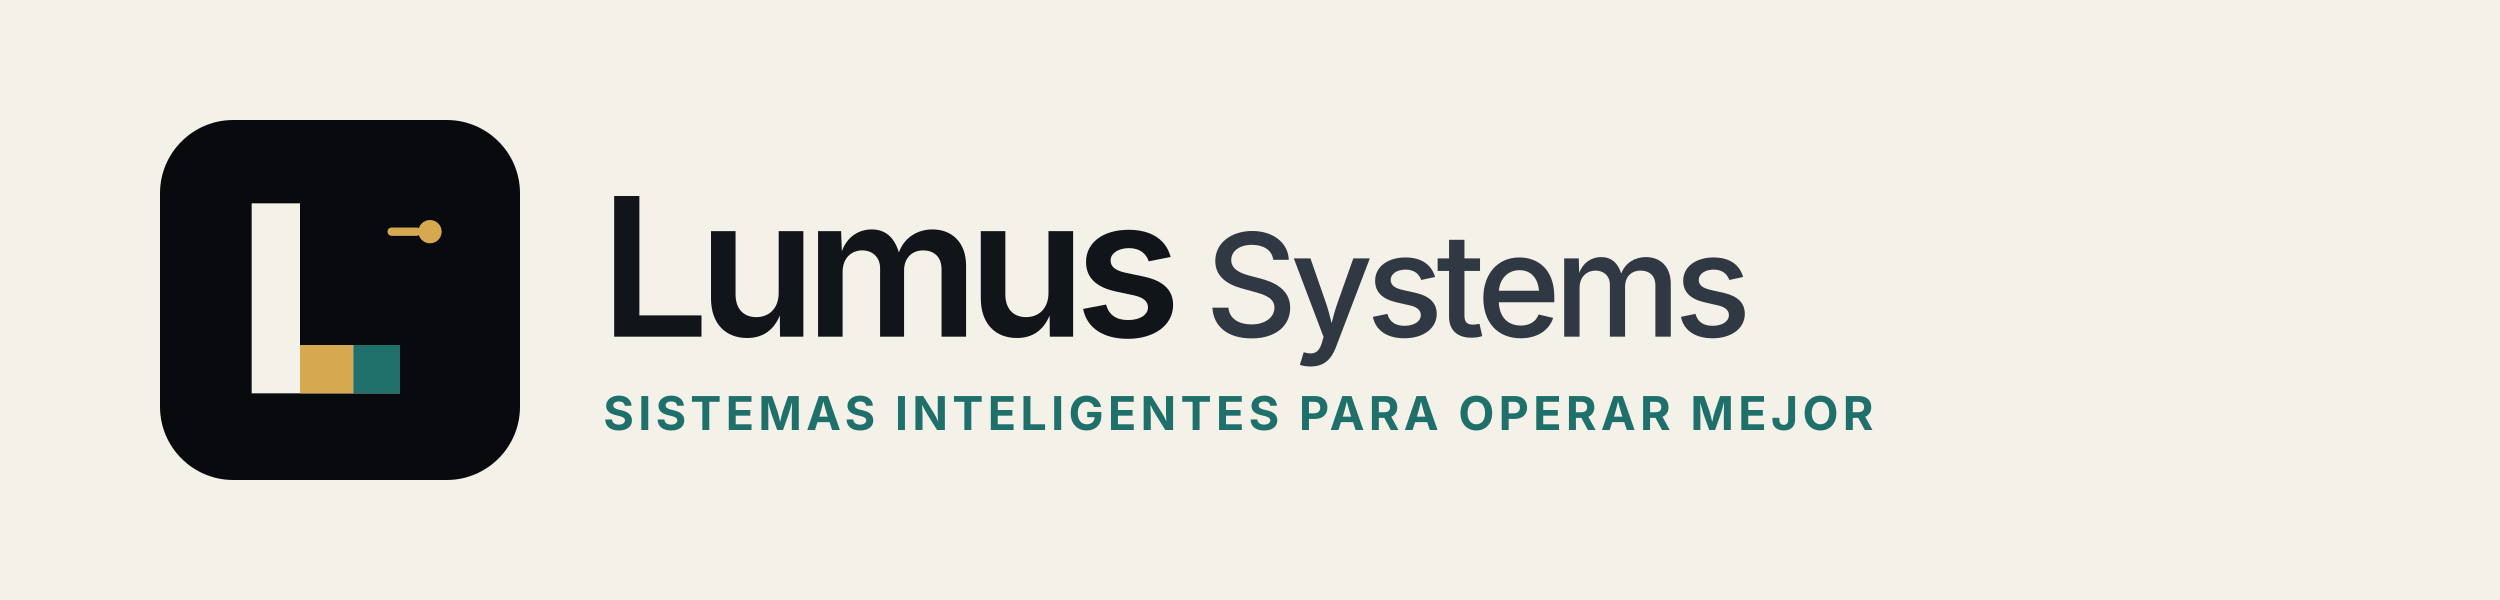
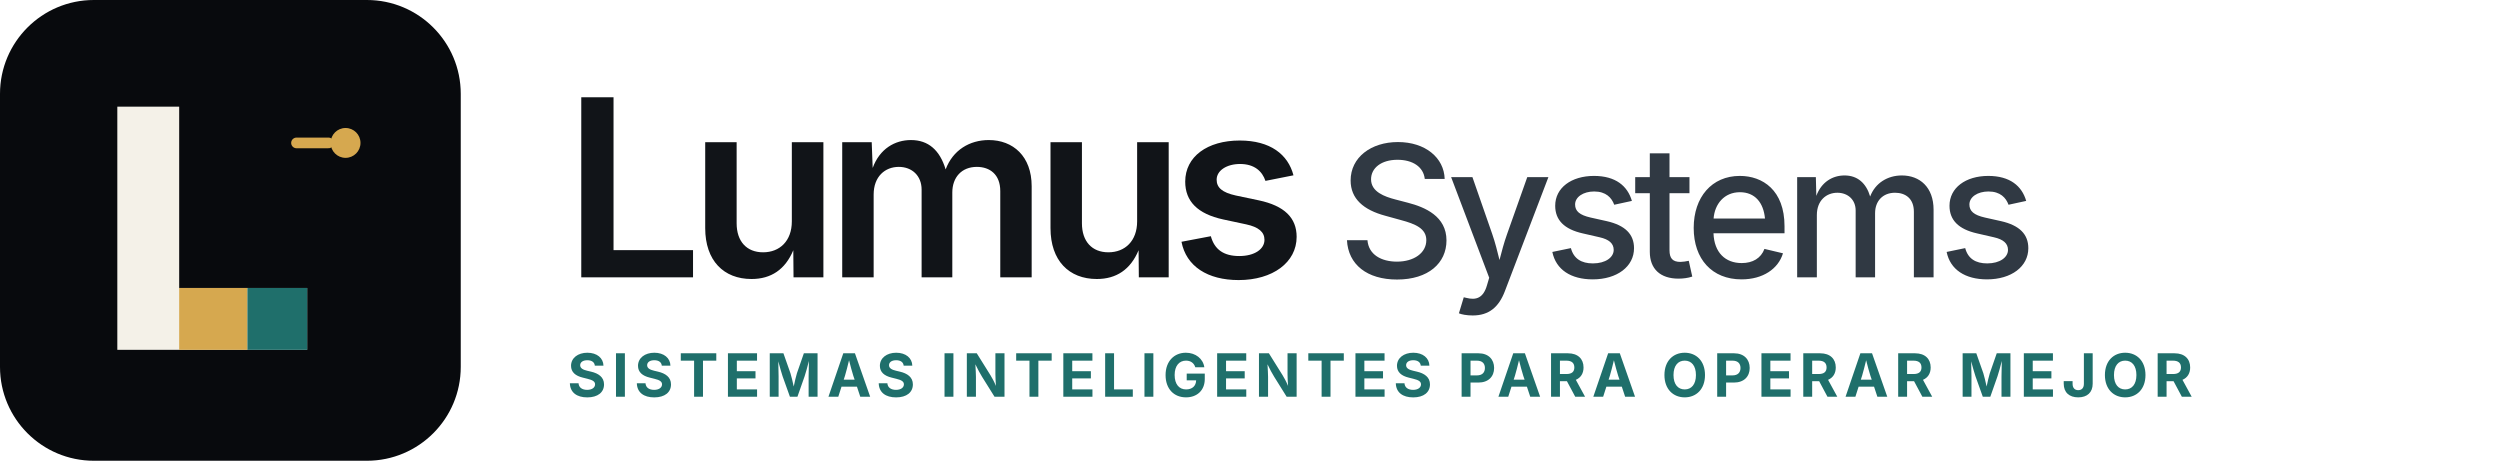
- <svg xmlns="http://www.w3.org/2000/svg" width="1500" height="360" viewBox="0 0 1500 360" fill="none" role="img" aria-labelledby="title desc">
-   <rect width="1500" height="360" fill="#F4F1E8" />
-   <g transform="translate(96 72)">
+ <svg xmlns="http://www.w3.org/2000/svg" width="1172" height="216" viewBox="0 0 1172 216" fill="none" role="img" aria-labelledby="title desc">
+   <g transform="translate(0 0)">
    <rect width="216" height="216" rx="44" fill="#080A0D" />
    <path d="M55 50H84V135H144V164H55V50Z" fill="#F4F1E8" />
    <rect x="84" y="135" width="32" height="29" fill="#D6A84F" />
    <rect x="116" y="135" width="28" height="29" fill="#1F6F6B" />
    <circle cx="162" cy="67" r="7" fill="#D6A84F" />
    <path d="M139 67H154" stroke="#D6A84F" stroke-width="5" stroke-linecap="round" />
  </g>
-   <g transform="translate(360 104)">
+   <g transform="translate(264 32)">
    <text x="0" y="98" fill="#111418" font-family="Inter, -apple-system, BlinkMacSystemFont, Arial, sans-serif" font-size="116" font-weight="640" letter-spacing="-6.8">Lumus</text>
    <text x="363" y="98" fill="#303943" font-family="Inter, -apple-system, BlinkMacSystemFont, Arial, sans-serif" font-size="86" font-weight="540" letter-spacing="-4.2">Systems</text>
    <text x="2" y="154" fill="#1F6F6B" font-family="Inter, -apple-system, BlinkMacSystemFont, Arial, sans-serif" font-size="28" font-weight="700" letter-spacing="2.6">SISTEMAS INTELIGENTES PARA OPERAR MEJOR</text>
  </g>
</svg>
